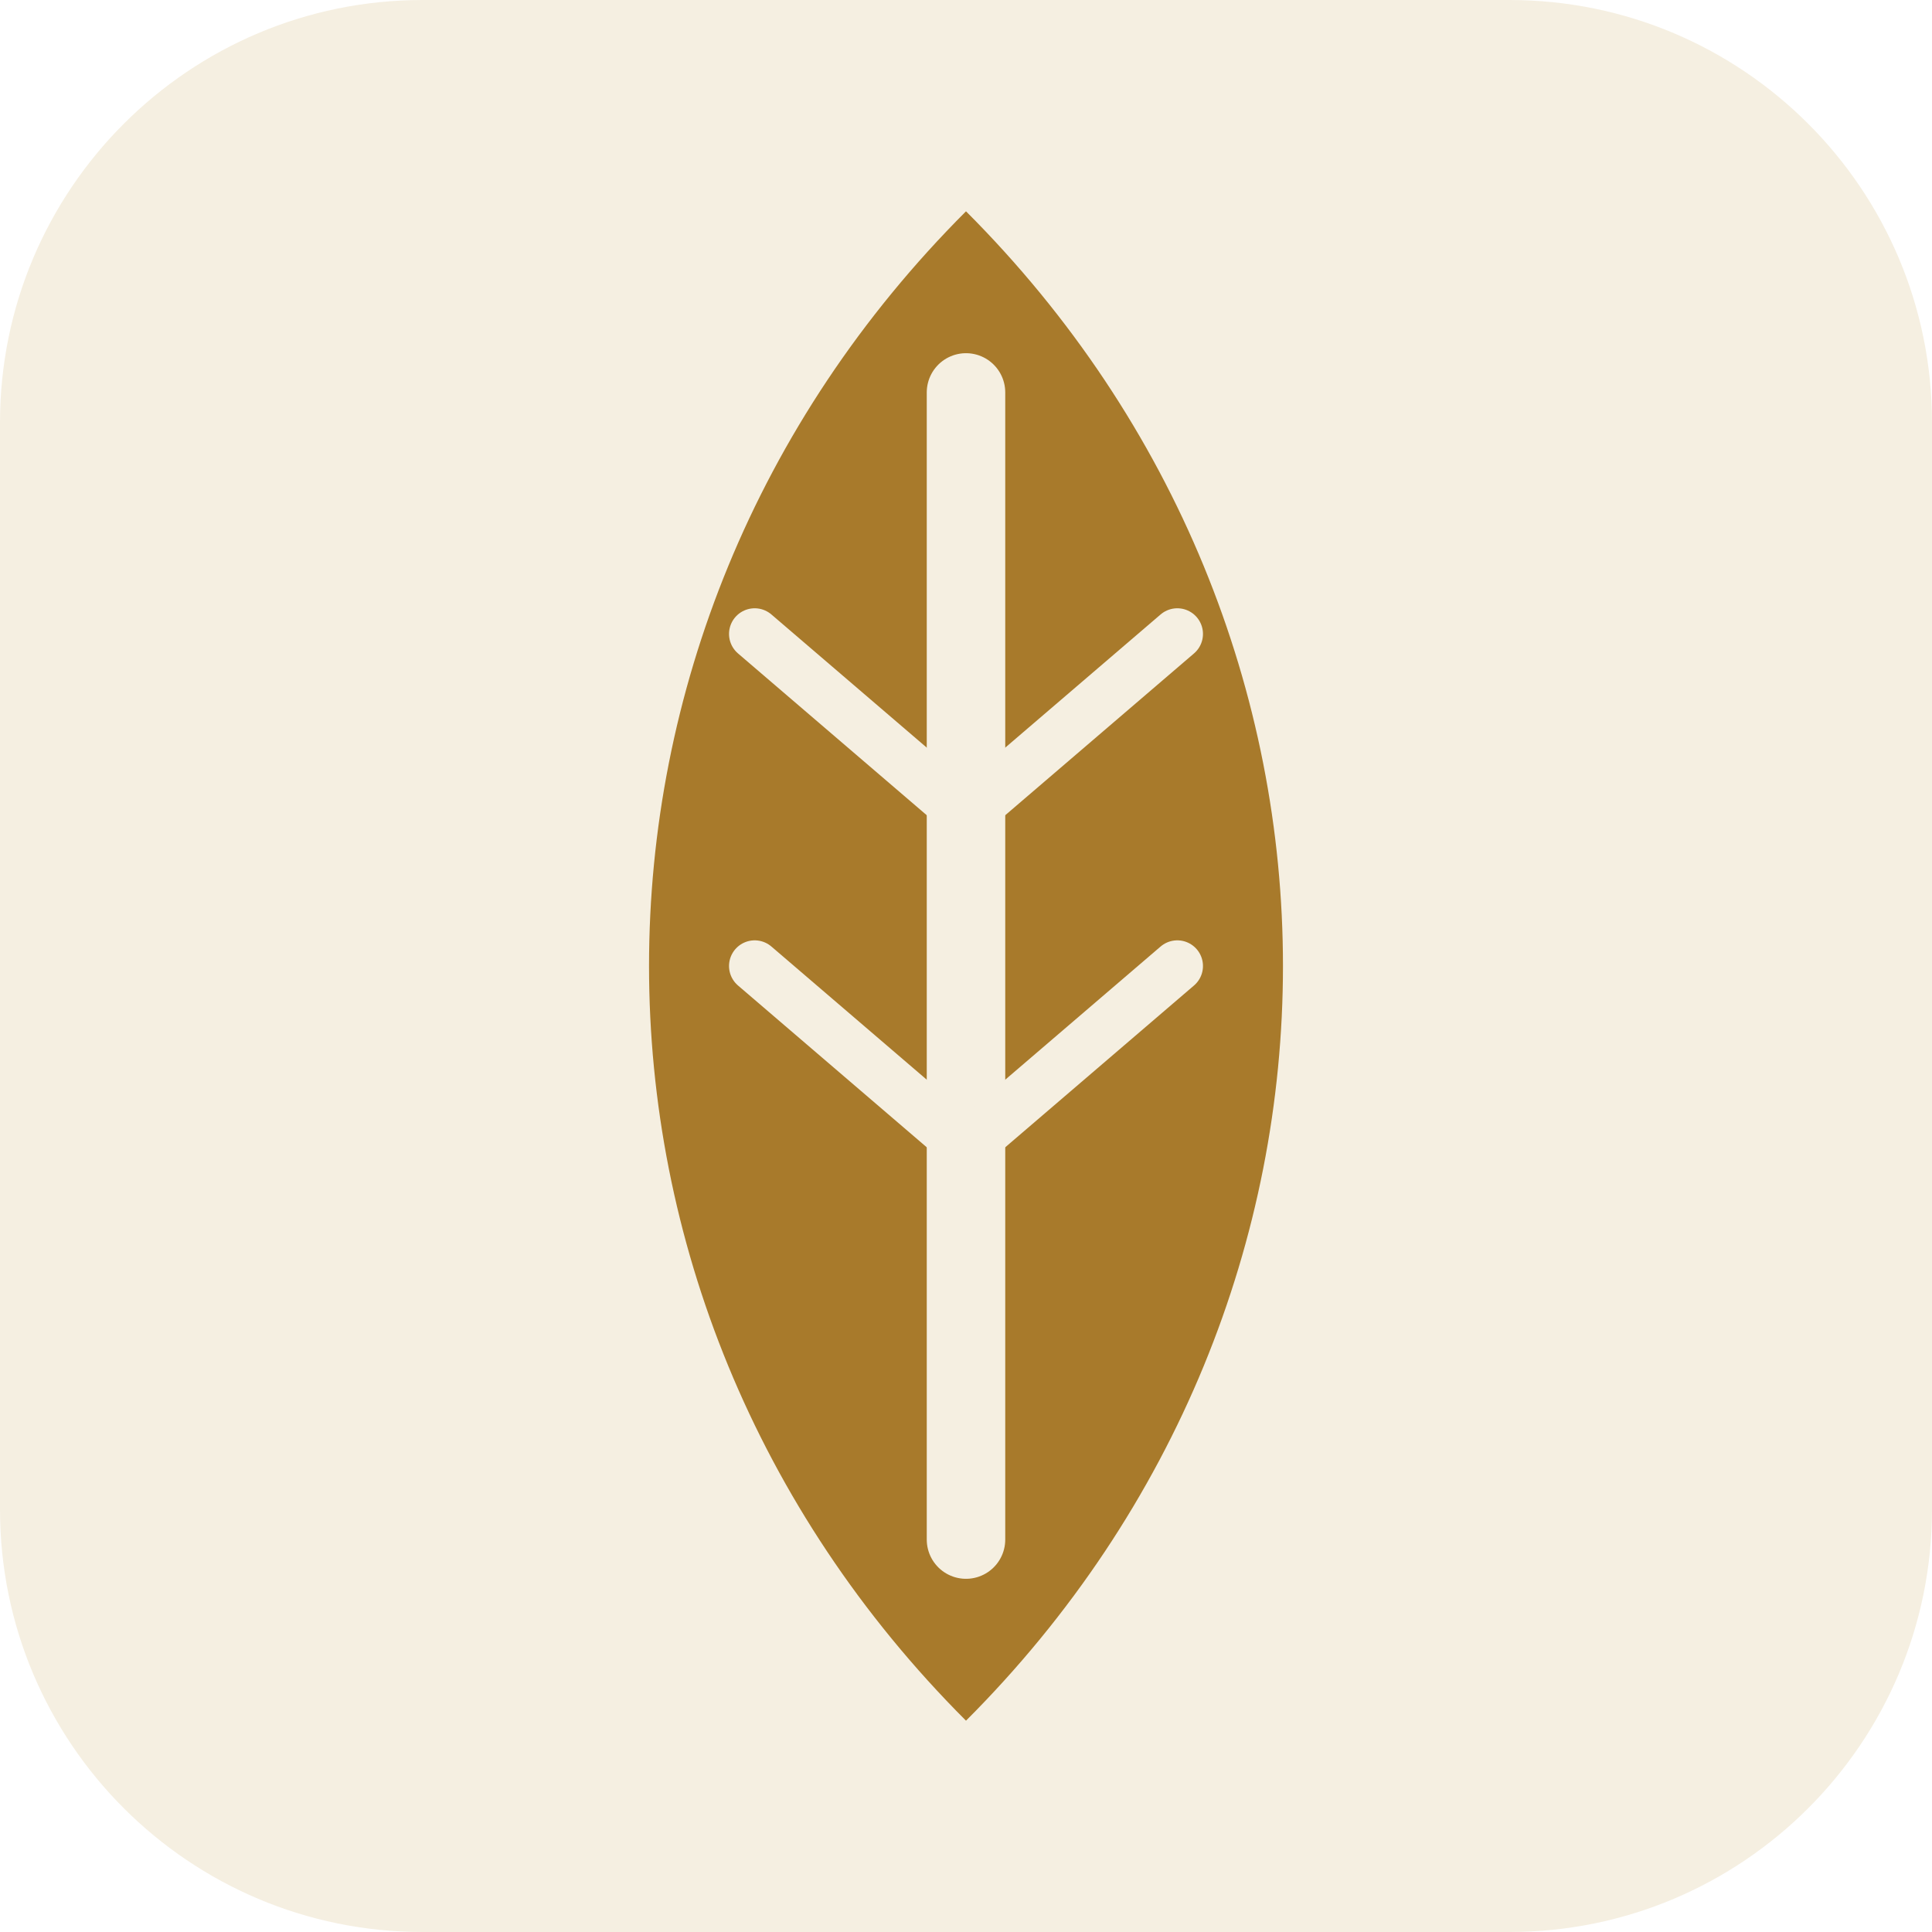
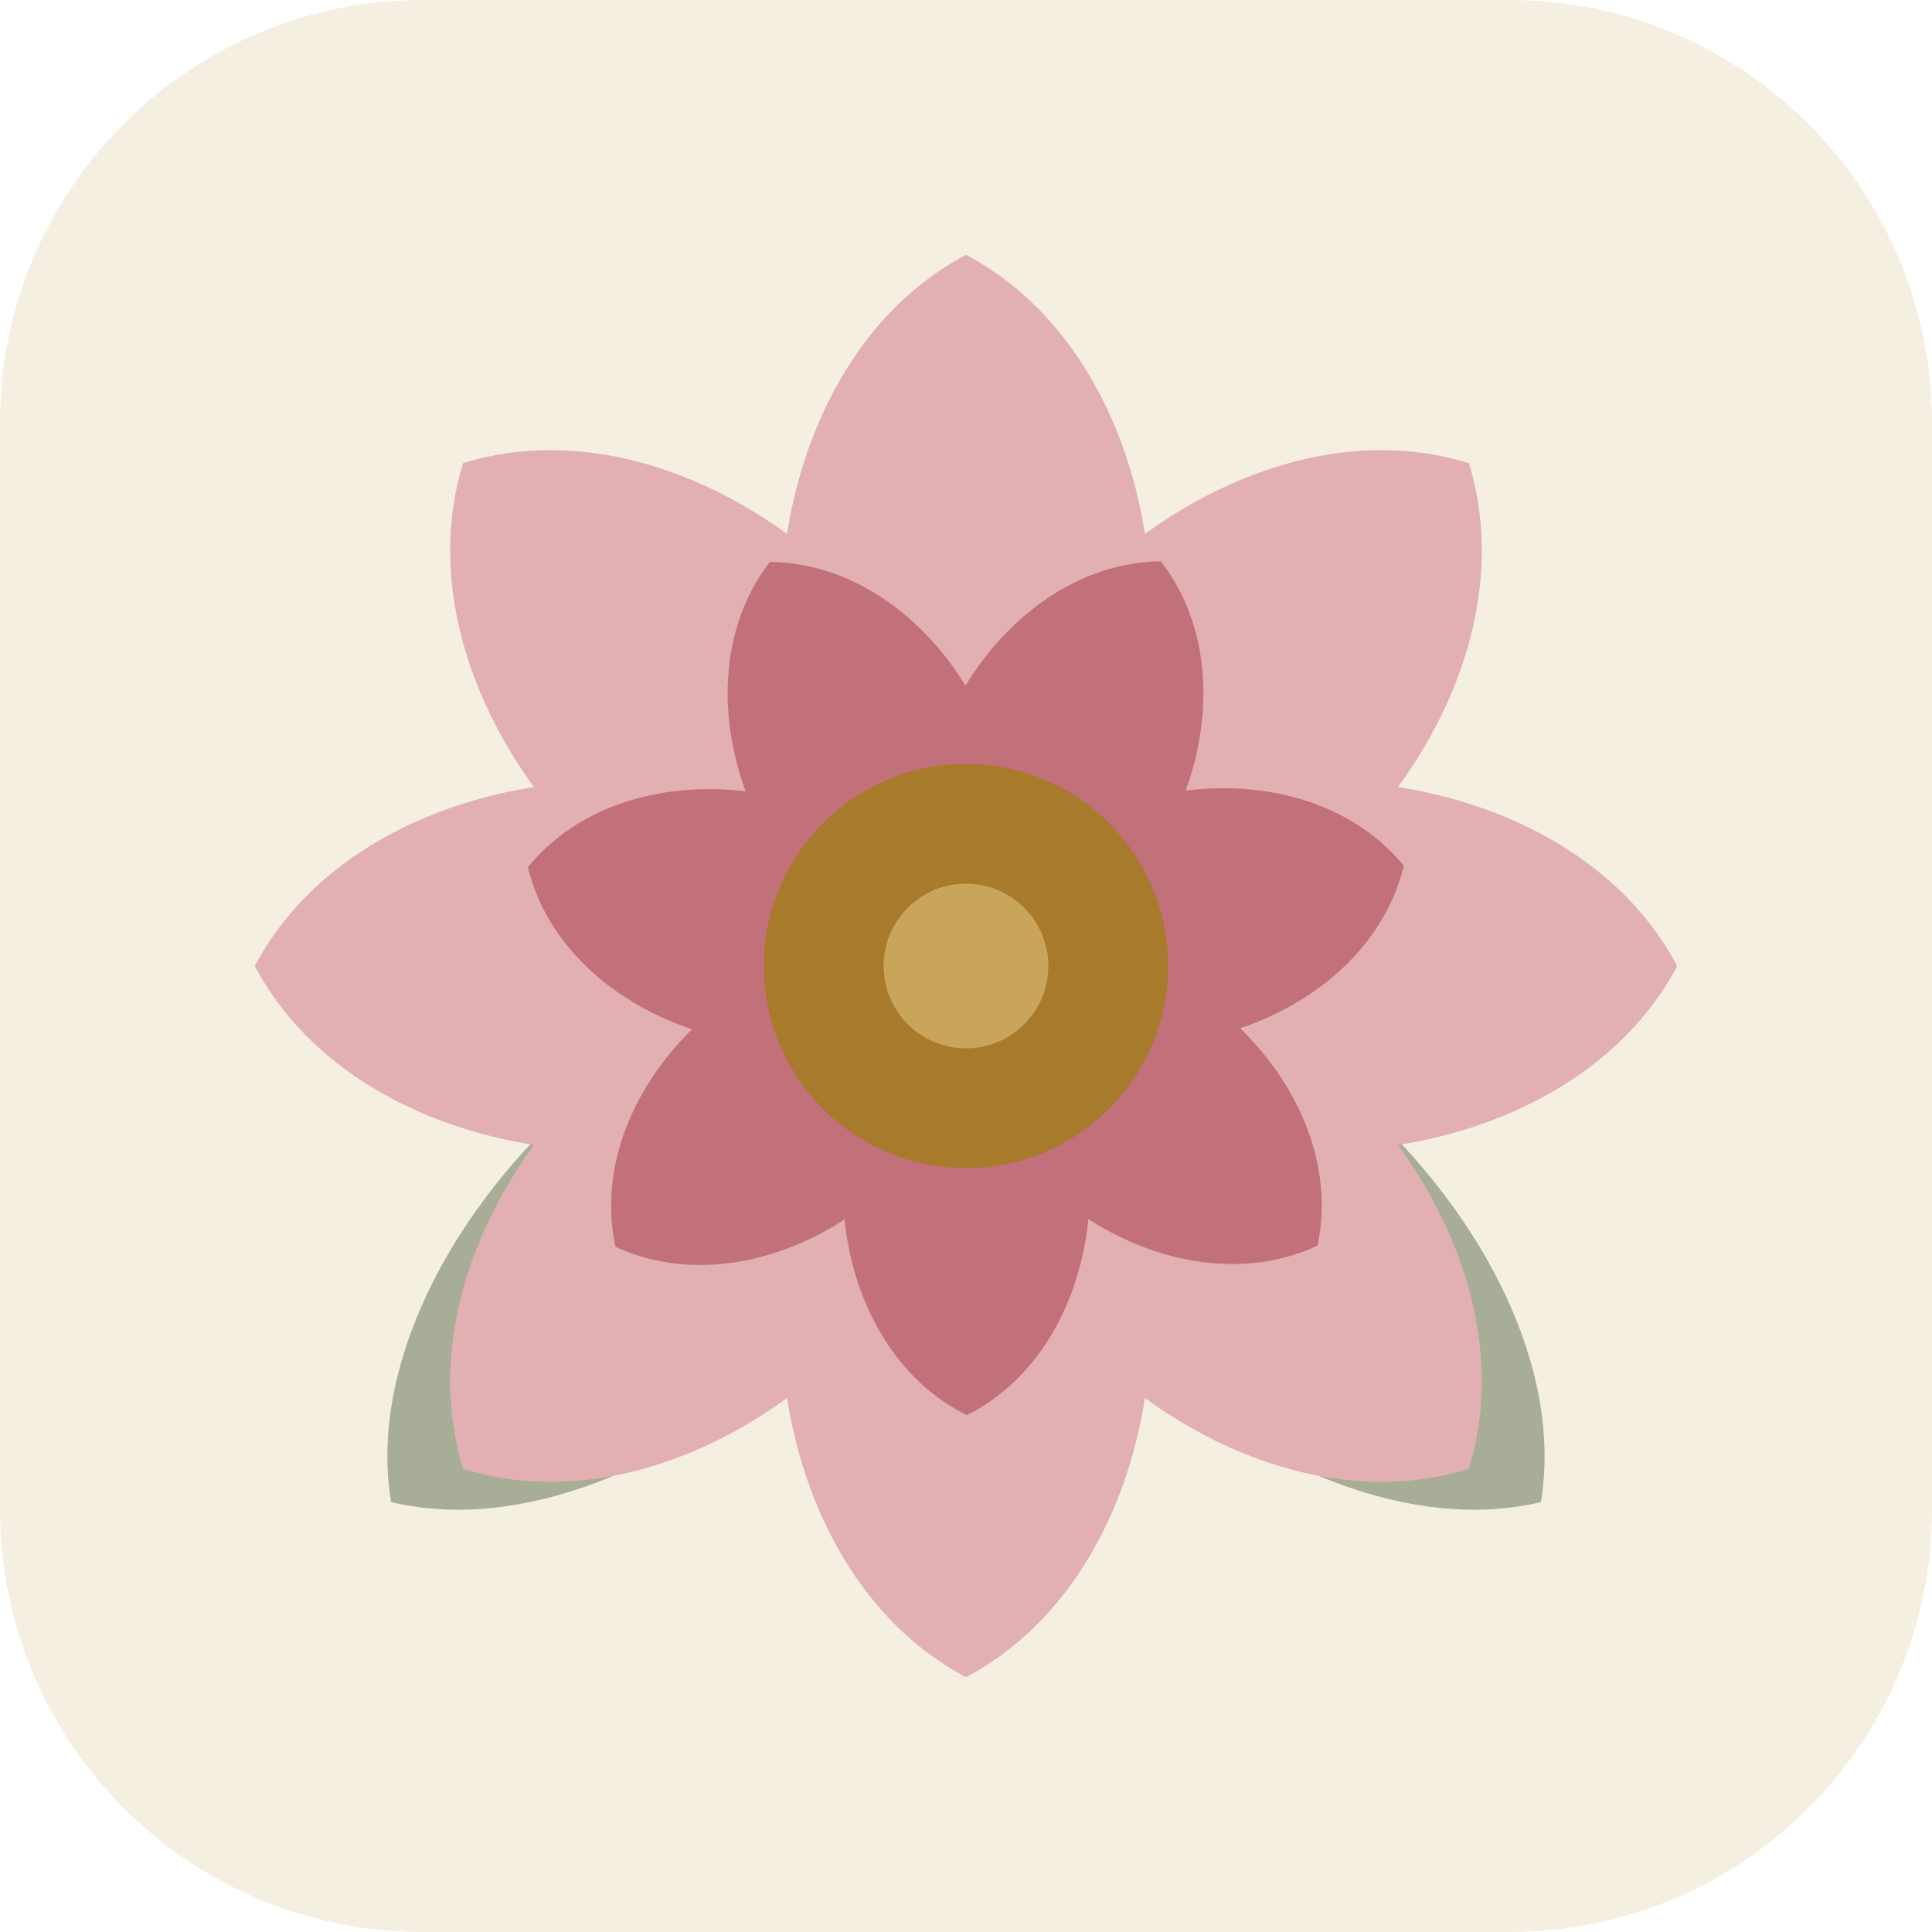
<svg xmlns="http://www.w3.org/2000/svg" viewBox="0 0 64 64" role="img" aria-label="Connor Hood">
  <rect width="64" height="64" rx="14" fill="#f5efe1" />
-   <path d="M32 7C46 21 46 43 32 57 18 43 18 21 32 7Z" fill="#a87a2b" />
-   <path d="M32 13v38" stroke="#f5efe1" stroke-width="2.6" stroke-linecap="round" />
-   <path d="M32 27l7-6M32 38l7-6M32 27l-7-6M32 38l-7-6" stroke="#f5efe1" stroke-width="1.7" stroke-linecap="round" />
+   <g transform="translate(32 32) scale(1.24)">
+     <g fill="#869176" opacity=".7">
+       <path transform="rotate(133)" d="M0 0C6-4 6-17 0-21C-6-17-6-4 0 0Z" />
+       <path transform="rotate(-133)" d="M0 0C6-4 6-17 0-21C-6-17-6-4 0 0Z" />
+     </g>
+     <g fill="#e2b0b3">
+       <path transform="rotate(0)" d="M0 0C6.6-3.2 6.6-15.5 0-19C-6.6-15.5-6.6-3.2 0 0Z" />
+       <path transform="rotate(45)" d="M0 0C6.6-3.2 6.6-15.5 0-19C-6.6-15.5-6.6-3.2 0 0Z" />
+       <path transform="rotate(90)" d="M0 0C6.6-3.2 6.6-15.5 0-19C-6.6-15.5-6.6-3.2 0 0Z" />
+       <path transform="rotate(135)" d="M0 0C6.6-3.2 6.6-15.5 0-19C-6.6-15.5-6.6-3.2 0 0Z" />
+       <path transform="rotate(180)" d="M0 0C6.6-3.2 6.6-15.5 0-19C-6.6-15.5-6.6-3.2 0 0Z" />
+       <path transform="rotate(225)" d="M0 0C6.6-3.2 6.6-15.5 0-19C-6.6-15.5-6.6-3.2 0 0Z" />
+       <path transform="rotate(270)" d="M0 0C6.6-3.2 6.6-15.5 0-19C-6.6-15.5-6.6-3.2 0 0Z" />
+       <path transform="rotate(315)" d="M0 0C6.6-3.2 6.6-15.5 0-19C-6.6-15.5-6.6-3.2 0 0Z" />
+     </g>
+     <g fill="#c2707a">
+       <path transform="rotate(25.7)" d="M0 0C4.4-2 4.4-9.8 0-12C-4.4-9.8-4.4-2 0 0Z" />
+       <path transform="rotate(77.1)" d="M0 0C4.4-2 4.4-9.8 0-12C-4.4-9.8-4.4-2 0 0Z" />
+       <path transform="rotate(128.5)" d="M0 0C4.4-2 4.4-9.8 0-12C-4.4-9.8-4.4-2 0 0Z" />
+       <path transform="rotate(179.9)" d="M0 0C4.4-2 4.4-9.8 0-12C-4.4-9.8-4.4-2 0 0Z" />
+       <path transform="rotate(231.3)" d="M0 0C4.4-2 4.4-9.8 0-12C-4.4-9.8-4.4-2 0 0Z" />
+       <path transform="rotate(282.7)" d="M0 0C4.4-2 4.4-9.8 0-12C-4.4-9.8-4.4-2 0 0Z" />
+       <path transform="rotate(334.1)" d="M0 0C4.4-2 4.4-9.8 0-12C-4.4-9.8-4.4-2 0 0Z" />
+     </g>
+     <circle r="5.4" fill="#a87a2b" />
+     <circle r="2.2" fill="#c9a55b" />
+   </g>
</svg>
